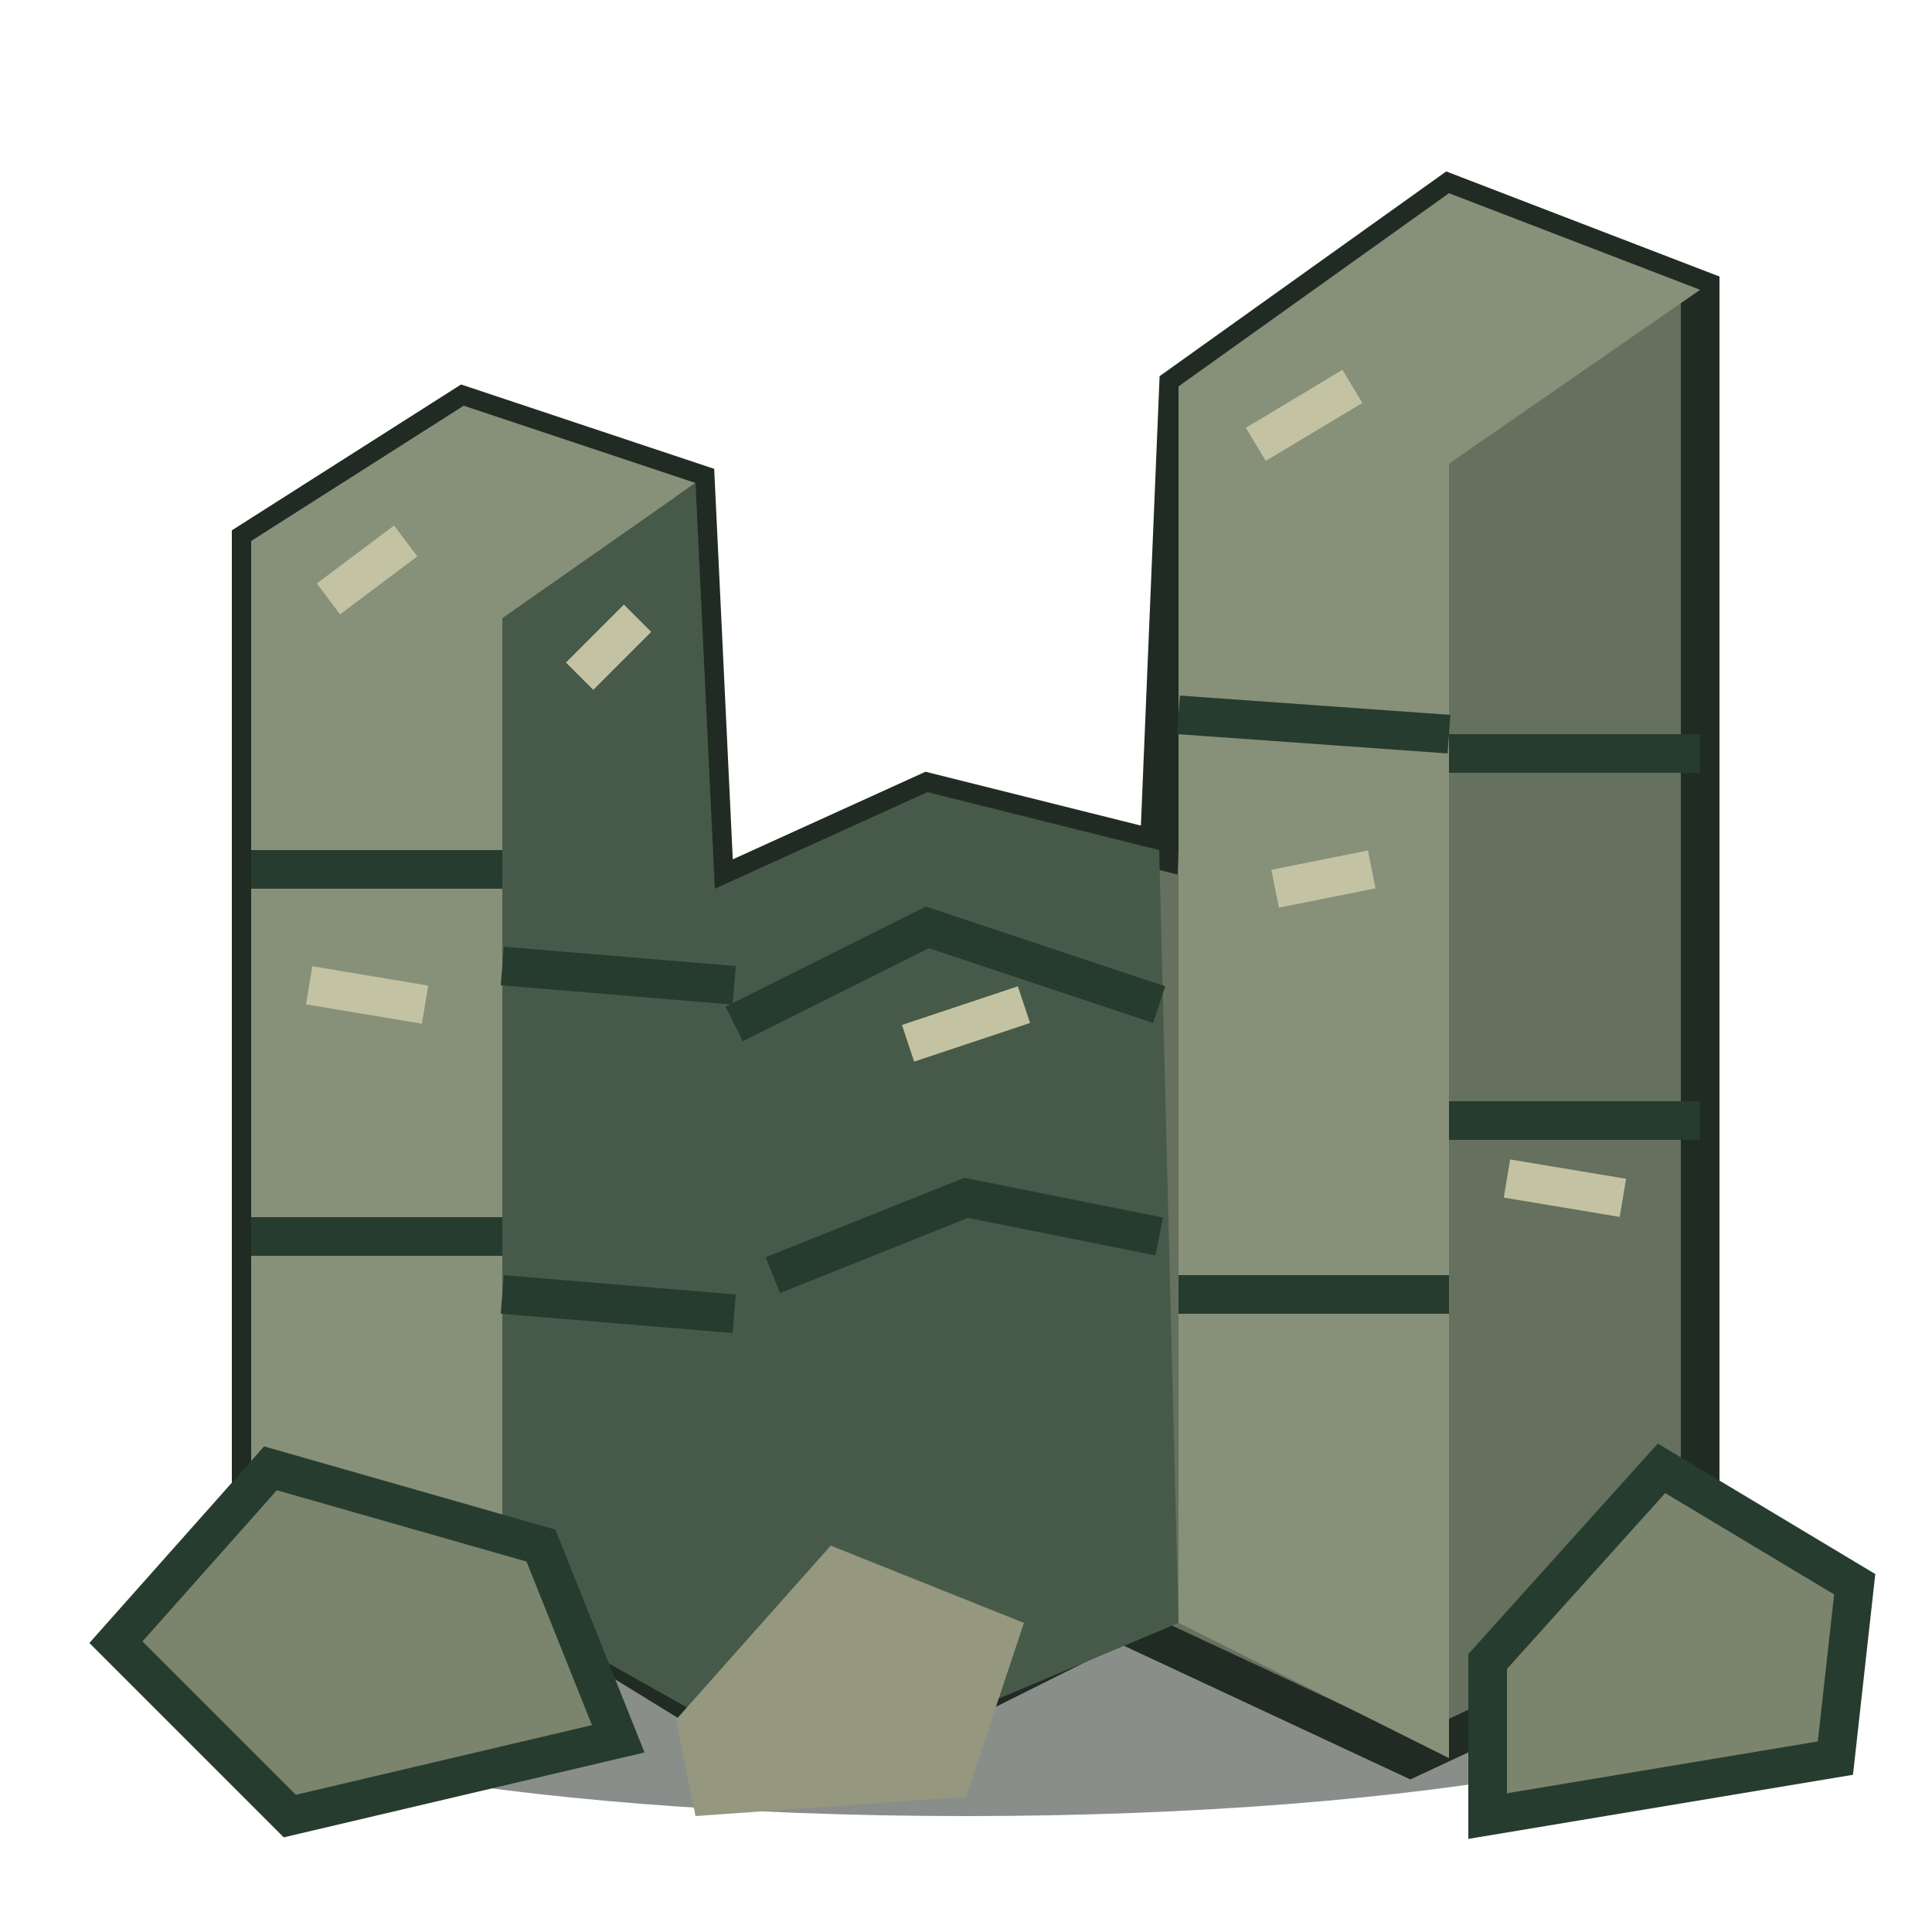
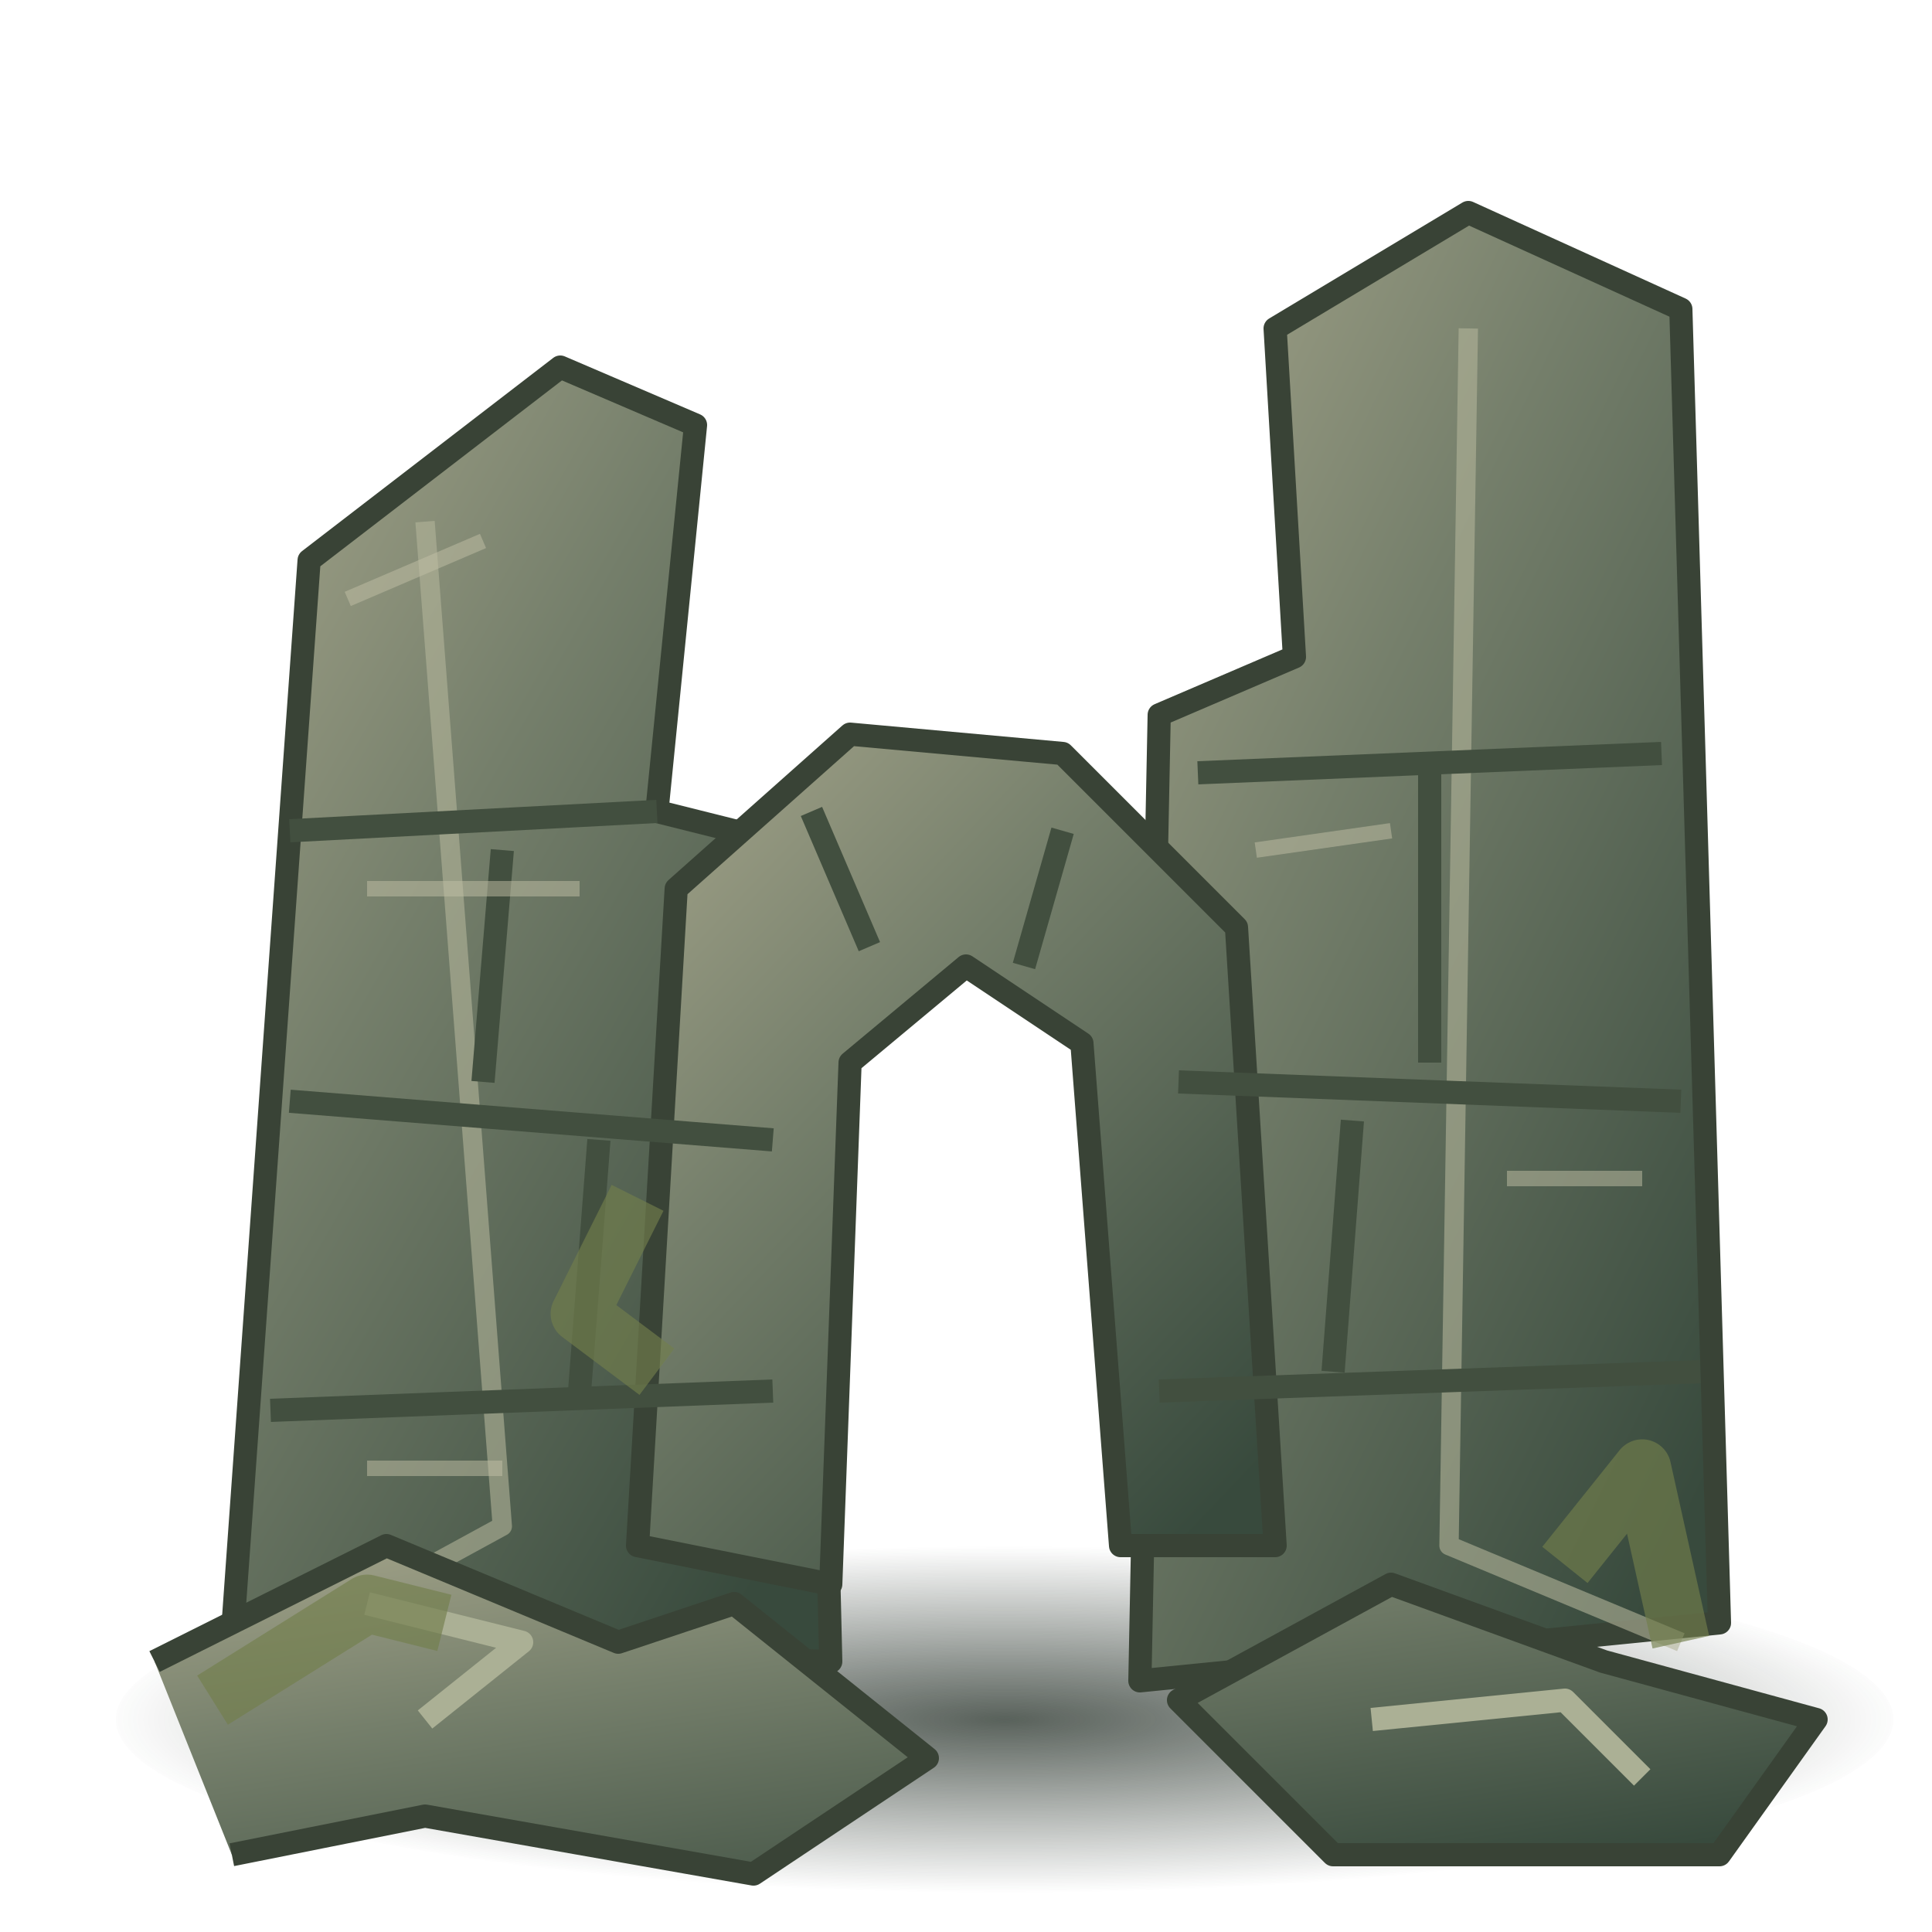
<svg xmlns="http://www.w3.org/2000/svg" width="100" height="100" viewBox="0 0 100 100">
-   <ellipse cx="50" cy="86" rx="43" ry="8" fill="#131D18" opacity=".5" />
-   <path d="M13 85V28l11-7 12 4 1 21 11-5 12 3 1-24 14-10 13 5v69L73 91l-15-7-16 8-13-8Z" fill="#65715E" stroke="#202B24" stroke-width="2" />
-   <path d="M13 28 24 21l12 4-10 7v51l-13 2Zm48-8 14-10 13 5-13 9v67l-14-7Z" fill="#879079" />
-   <path d="m26 32 10-7 1 21 11-5 12 3 1 40-19 8-16-9Z" fill="#475A49" />
-   <path d="M13 45h13m-13 19h13m0-14 12 1m-12 16 12 1m23-31 14 1m0 20h13m-27 9h14m0-28h13M38 53l10-5 12 4m-20 14 10-4 10 2" stroke="#263C2E" stroke-width="2" fill="none" />
-   <path d="m17 31 4-3m-5 23 6 1m8-17 3-3m32-9 5-3m-4 26 5-1m7 16 6 1m-37-8 6-2" stroke="#C3C2A3" stroke-width="2" fill="none" />
-   <path d="m6 85 8-9 14 4 4 10-17 4Zm71 1 9-10 10 6-1 9-18 3Z" fill="#7B846D" stroke="#263C2E" stroke-width="2" />
-   <path d="m35 89 8-9 10 4-3 9-14 1" fill="#95987E" />
+   <defs>
+     <linearGradient id="stone" x2=".8" y2="1">
+       <stop stop-color="#a5a58b" />
+       <stop offset=".4" stop-color="#757f6b" />
+       <stop offset="1" stop-color="#384a3d" />
+     </linearGradient>
+     <linearGradient id="bark" x2="1" y2=".3">
+       <stop stop-color="#333b2b" />
+       <stop offset=".4" stop-color="#7c7755" />
+       <stop offset=".55" stop-color="#625f42" />
+       <stop offset="1" stop-color="#303d2c" />
+     </linearGradient>
+     <radialGradient id="s">
+       <stop stop-color="#121e15" stop-opacity=".7" />
+       <stop offset="1" stop-color="#121e15" stop-opacity="0" />
+     </radialGradient>
+   </defs>
+   <ellipse cx="52" cy="89" rx="46" ry="9" fill="url(#s)" />
+   <g stroke="#394336" stroke-width="1.2" stroke-linejoin="round">
+     <path d="M12 85L16 29 29 19 36 22 34 42 42 44 43 86Z" fill="url(#stone)" />
+     <path d="M59 87L60 37 67 34 66 17 76 11 87 16 89 84Z" fill="url(#stone)" />
+     <path d="M33 80L35 46 44 38 55 39 64 48 66 80 58 80 56 54 50 50 44 55 43 82Z" fill="url(#stone)" />
+     <path d="M22 27L26 79 15 85M76 17L75 80 87 85" fill="none" stroke="#b2b49a" stroke-width="1" opacity=".6" />
+     <path d="M15 43L34 42M15 57L40 59M14 73L40 72M26 44L25 56M31 59L30 72M62 40L86 39M61 56L87 57M60 72L88 71M74 40L74 55M70 58L69 71M42 42L45 49M55 43L53 50" fill="none" stroke="#424f3f" />
+     <path d="M18 31L25 28M19 46L30 46M65 44L72 43M78 61L85 61M19 76L26 76" stroke="#c2c0a6" stroke-width=".8" opacity=".5" />
+     <path d="M8 86L20 80 32 85 38 83 48 91 39 97 22 94 12 96M61 88L72 82 83 86 94 89 89 96 69 96Z" fill="url(#stone)" />
+     <path d="M19 83L27 85 22 89M71 89L81 88 85 92" fill="none" stroke="#abb095" />
+     <path d="M11 88L19 83 23 84M81 81L85 76 87 85M33 62L30 68 34 71" fill="none" stroke="#727e4b" stroke-width="3" opacity=".65" />
+   </g>
</svg>
